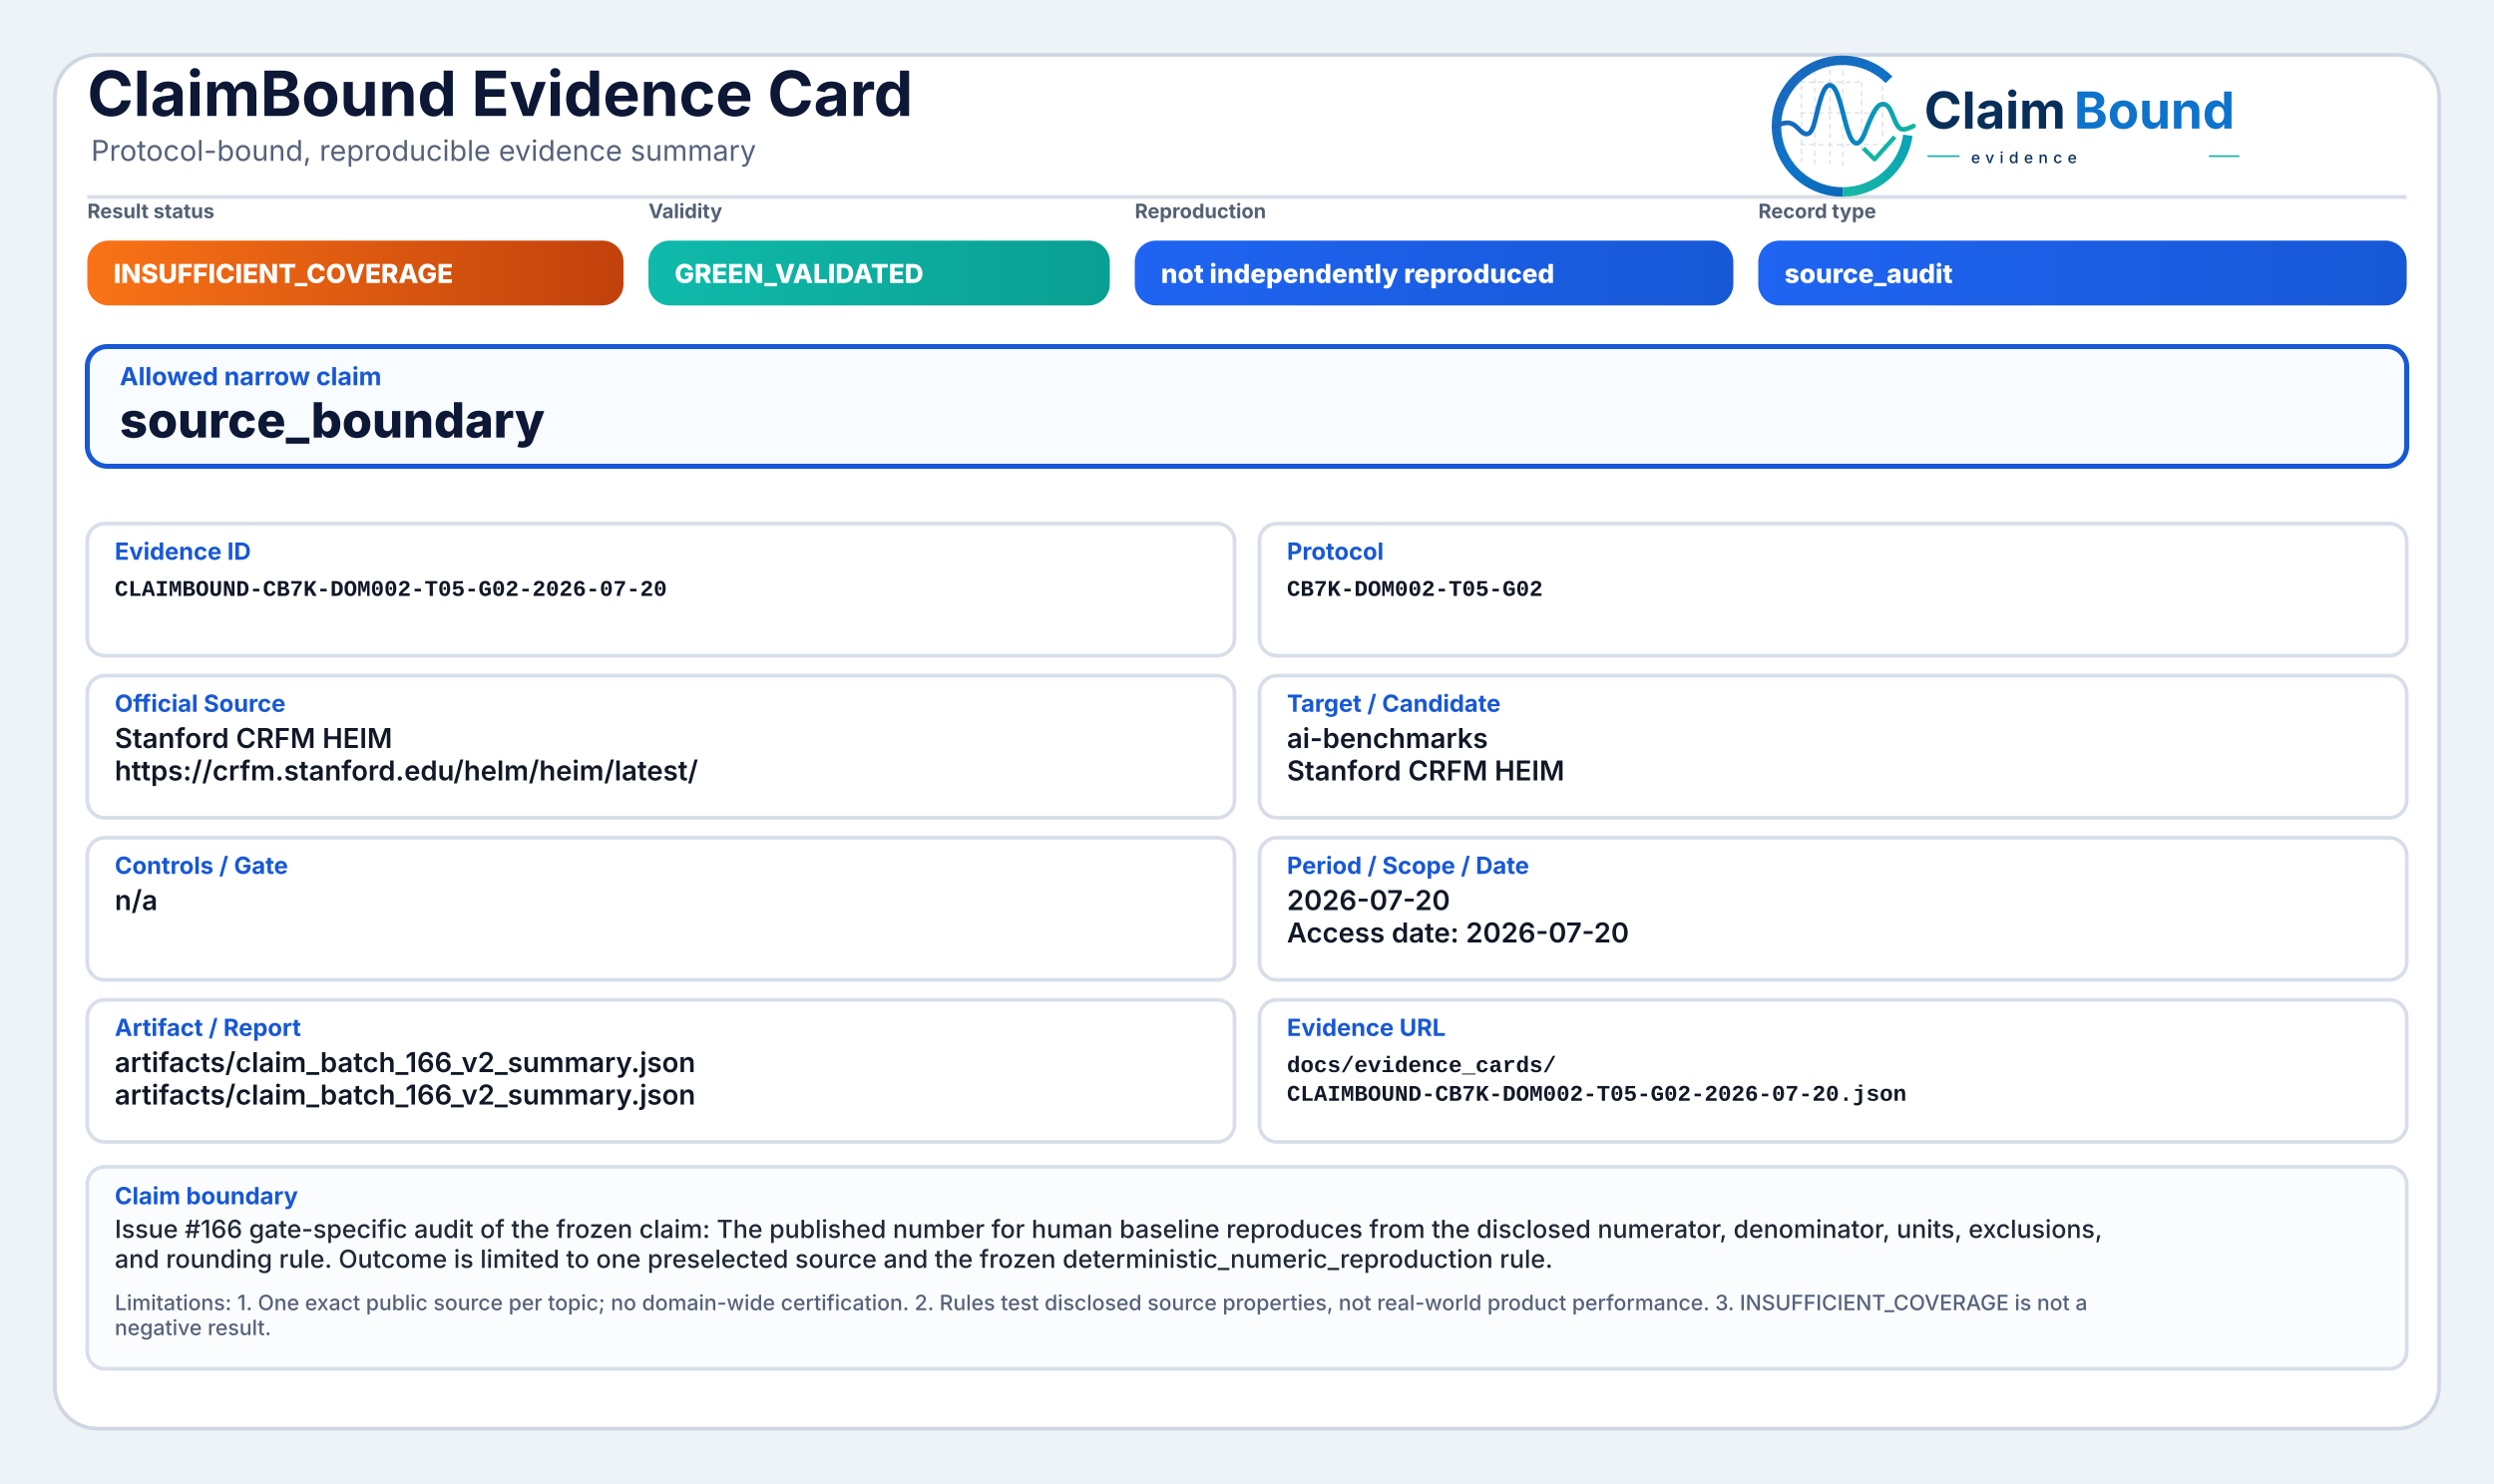
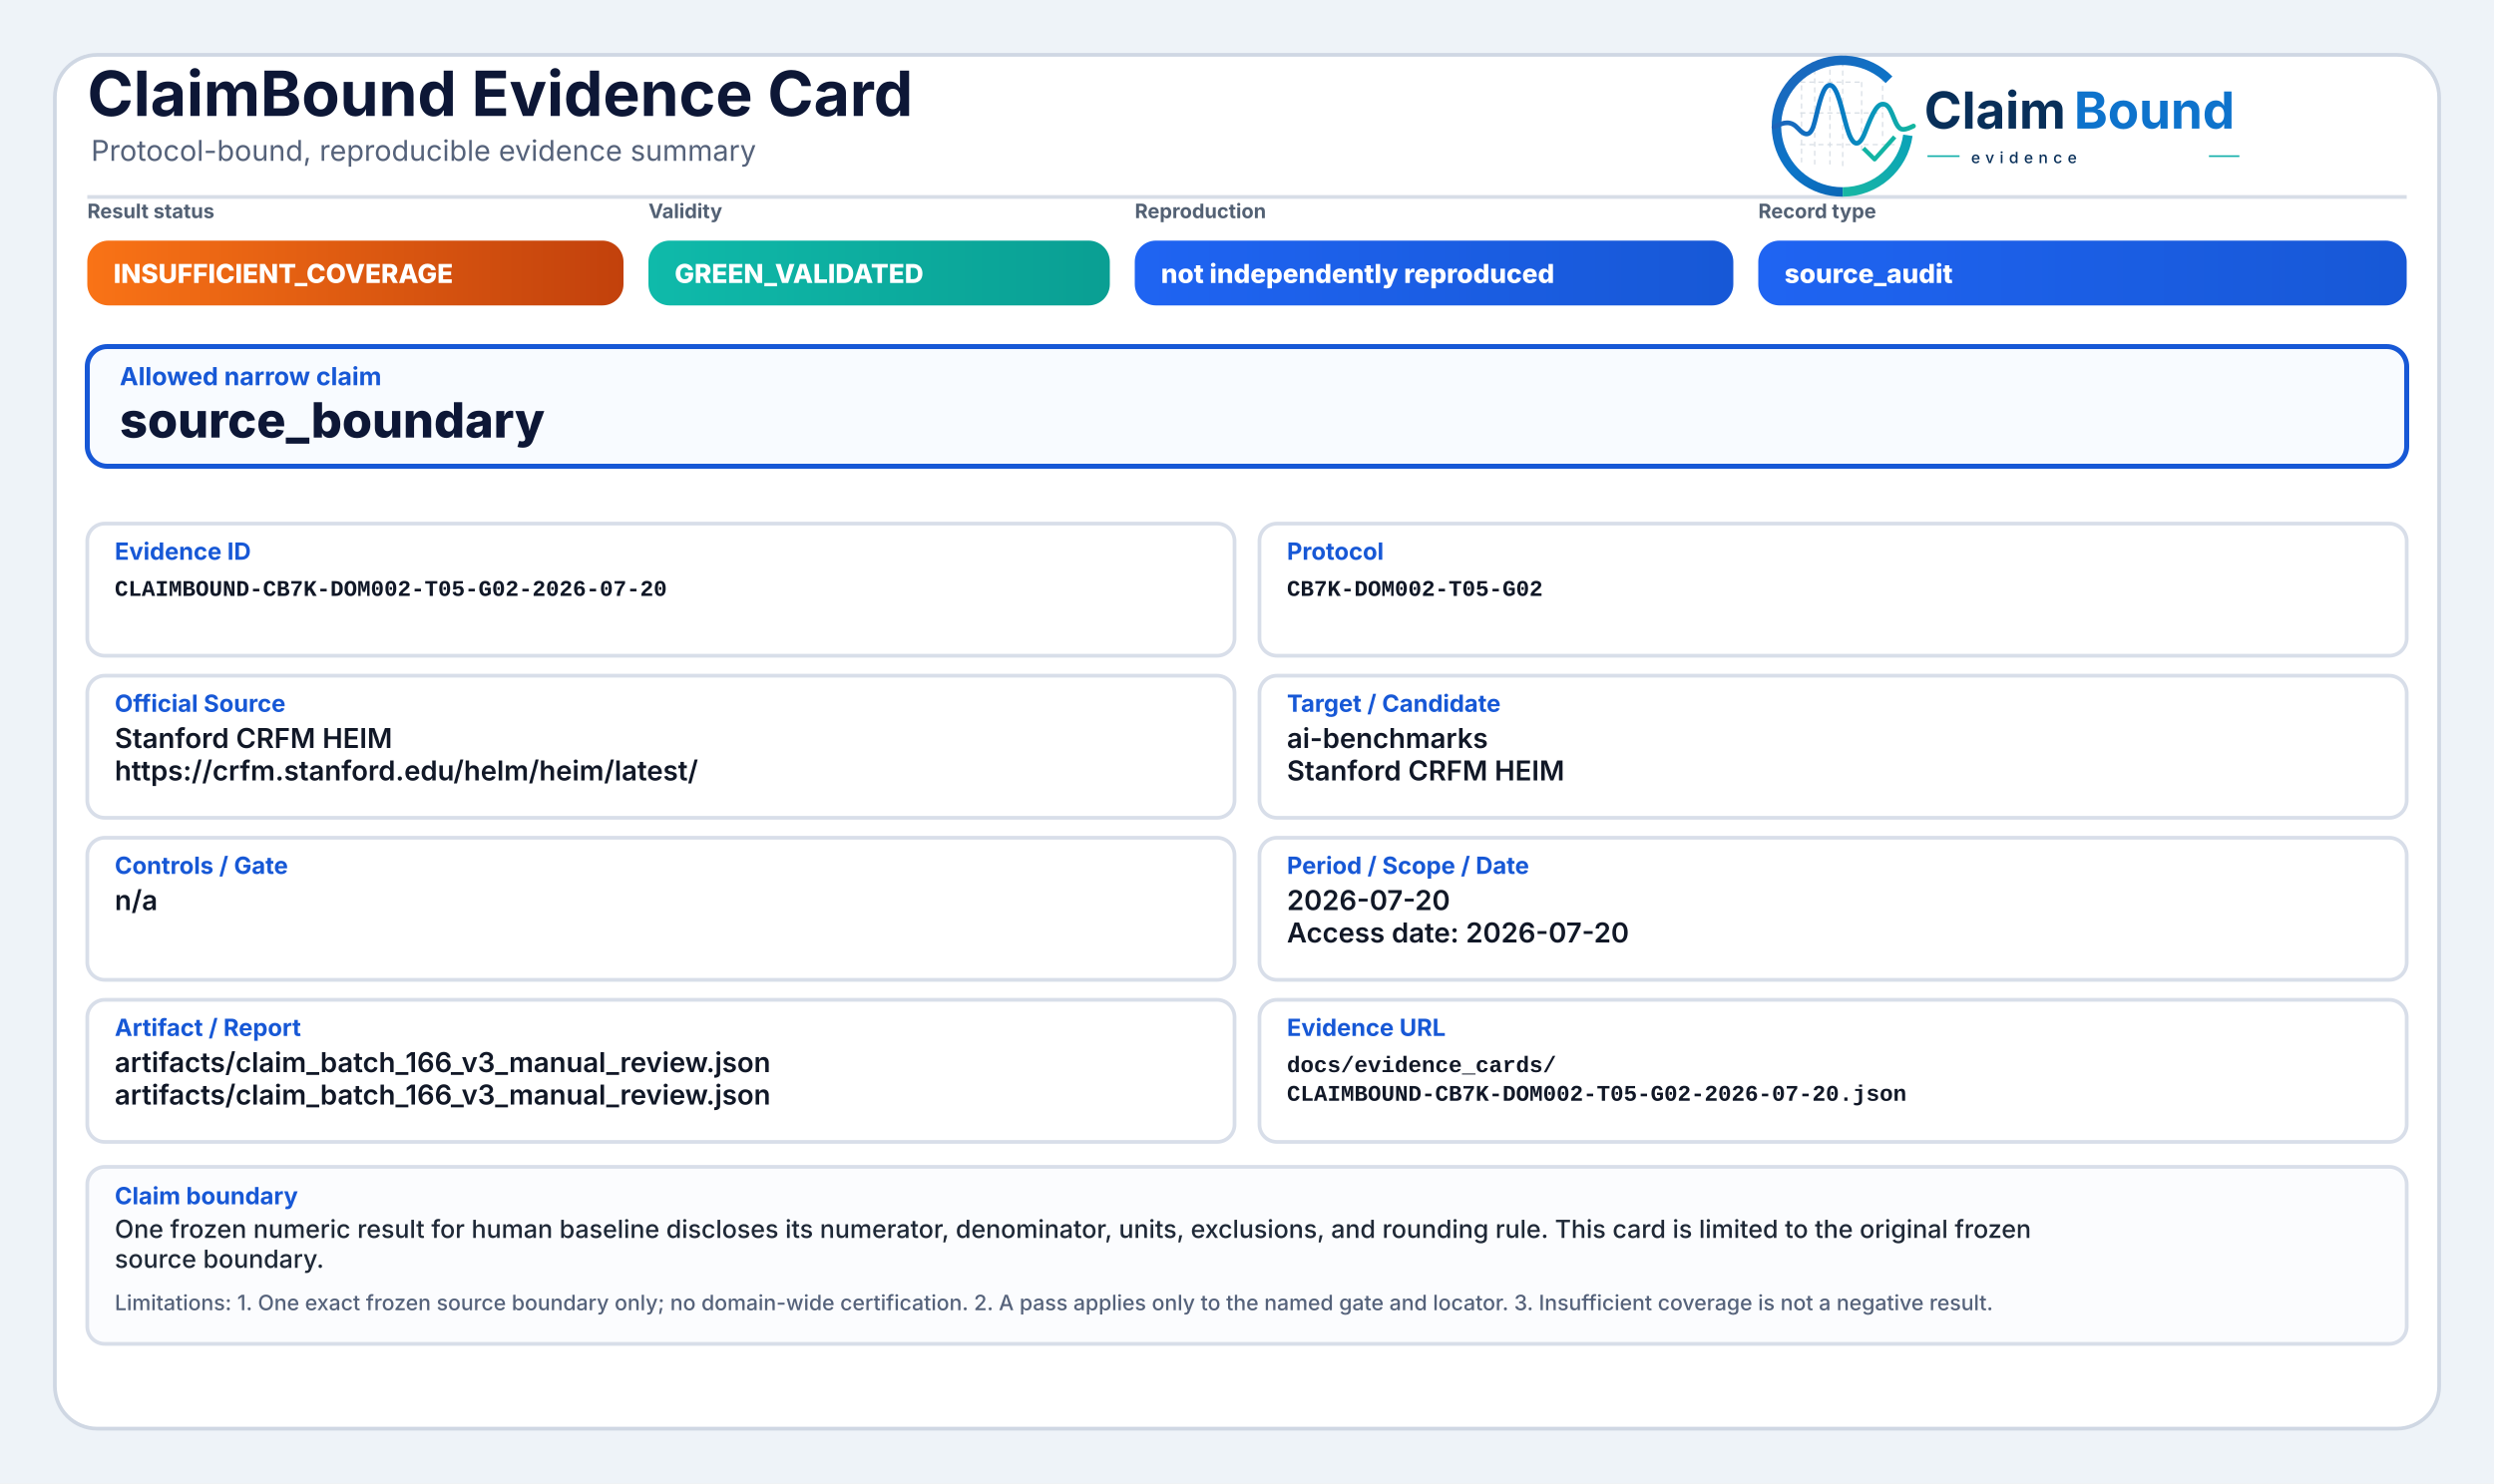
<svg xmlns="http://www.w3.org/2000/svg" width="2000" height="1190" viewBox="0 0 2000 1190" role="img" aria-label="ClaimBound Evidence Card">
  <defs>
    <linearGradient id="greenGrad" x1="0" y1="0" x2="1" y2="0">
      <stop offset="0%" stop-color="#0fbaaa" />
      <stop offset="100%" stop-color="#0a9f93" />
    </linearGradient>
    <linearGradient id="yellowGrad" x1="0" y1="0" x2="1" y2="0">
      <stop offset="0%" stop-color="#fbbf24" />
      <stop offset="100%" stop-color="#d97706" />
    </linearGradient>
    <linearGradient id="amberGrad" x1="0" y1="0" x2="1" y2="0">
      <stop offset="0%" stop-color="#f97316" />
      <stop offset="100%" stop-color="#c2410c" />
    </linearGradient>
    <linearGradient id="redGrad" x1="0" y1="0" x2="1" y2="0">
      <stop offset="0%" stop-color="#ef4444" />
      <stop offset="100%" stop-color="#b91c1c" />
    </linearGradient>
    <linearGradient id="grayGrad" x1="0" y1="0" x2="1" y2="0">
      <stop offset="0%" stop-color="#64748b" />
      <stop offset="100%" stop-color="#475569" />
    </linearGradient>
    <linearGradient id="blueGrad" x1="0" y1="0" x2="1" y2="0">
      <stop offset="0%" stop-color="#1f64f2" />
      <stop offset="100%" stop-color="#1758d6" />
    </linearGradient>
    <linearGradient id="logoRingBlue" x1="73" y1="453" x2="348" y2="793" gradientUnits="userSpaceOnUse">
      <stop offset="0" stop-color="#1E64BA" />
      <stop offset="0.55" stop-color="#0C75C8" />
      <stop offset="1" stop-color="#0A5FAB" />
    </linearGradient>
    <linearGradient id="logoRingTeal" x1="221" y1="792" x2="403" y2="594" gradientUnits="userSpaceOnUse">
      <stop offset="0" stop-color="#18B7A3" />
      <stop offset="1" stop-color="#089EBC" />
    </linearGradient>
    <linearGradient id="logoSignalGradient" x1="61" y1="628" x2="404" y2="628" gradientUnits="userSpaceOnUse">
      <stop offset="0" stop-color="#1E64BA" />
      <stop offset="0.43" stop-color="#0877C4" />
      <stop offset="0.72" stop-color="#0A97BB" />
      <stop offset="1" stop-color="#14B69E" />
    </linearGradient>
  </defs>
  <rect x="0" y="0" width="2000" height="1190" fill="#eef3f8" />
  <rect x="44" y="44" width="1912" height="1102" rx="34" fill="#ffffff" stroke="#cfd7e3" stroke-width="3" />
  <path d="M70 158 H1930" stroke="#d7dde7" stroke-width="3" />
  <text x="70" y="93" font-family="Inter, Segoe UI, Arial, sans-serif" font-size="50" font-weight="750" fill="#0d1736">ClaimBound Evidence Card</text>
  <text x="73" y="129" font-family="Inter, Segoe UI, Arial, sans-serif" font-size="23" font-weight="400" fill="#55627a">Protocol-bound, reproducible evidence summary</text>
  <g aria-label="ClaimBound evidence logo" transform="translate(1415,52) scale(0.33) translate(-40,-478)">
    <g stroke-linecap="butt" stroke-linejoin="round">
      <g stroke="#CBD3DC" stroke-width="3.2" stroke-linecap="round" stroke-dasharray="10 12" opacity="0.72">
        <path d="M130 507V714" />
        <path d="M162 490V719" />
        <path d="M199 491V719" />
        <path d="M230 471V726" />
        <path d="M276 521V690" />
        <path d="M327 508V650" />
        <path d="M128 520H277" />
        <path d="M128 595H327" />
        <path d="M128 672H355" />
      </g>
      <path d="M342.6 514.3A160 160 0 1 0 230 787" fill="none" stroke="url(#logoRingBlue)" stroke-width="23" />
      <path d="M230 787A160 160 0 0 0 388.4 649.3" fill="none" stroke="url(#logoRingTeal)" stroke-width="23" />
      <path d="M63 629.5C87 616.4 104.3 613.6 121.2 632.2C140.7 653.8 153.4 651.6 162.1 616.2C173.8 568.5 182.5 527.5 198.9 527.5C217.5 527.5 228.4 590.6 240.3 630.8C253.4 675.4 268.6 682.8 284.6 641.5C303.5 592.9 315.2 567.6 333.7 574.7C352.6 582 355.7 635.1 376.6 634.9C386.2 634.8 394 630.4 402 626.8" fill="none" stroke="url(#logoSignalGradient)" stroke-width="11.5" stroke-linecap="round" />
      <path d="M284 684.5L307.5 707.7L353 657" fill="none" stroke="#12B4A4" stroke-width="10.5" stroke-linecap="square" />
    </g>
    <text x="428" y="633" font-family="Inter, Segoe UI, Arial, sans-serif" font-size="124" font-weight="750" fill="#082F59" text-rendering="geometricPrecision">Claim</text>
    <text x="792" y="633" font-family="Inter, Segoe UI, Arial, sans-serif" font-size="124" font-weight="750" fill="#0E73CC" text-rendering="geometricPrecision">Bound</text>
    <line x1="436" y1="700" x2="514" y2="700" stroke="#11AFA9" stroke-width="4" />
    <text x="542" y="717" font-family="Inter, Segoe UI, Arial, sans-serif" font-size="38" font-weight="500" letter-spacing="13" fill="#082F59">evidence</text>
    <line x1="1120" y1="700" x2="1194" y2="700" stroke="#11AFA9" stroke-width="4" />
  </g>
  <text x="70" y="175" font-family="Inter, Segoe UI, Arial, sans-serif" font-size="16" font-weight="650" fill="#536174">Result status</text>
  <rect x="70" y="193" width="430" height="52" rx="17" fill="url(#amberGrad)" />
  <text x="91" y="227" font-family="Inter, Segoe UI, Arial, sans-serif" font-size="21" font-weight="800" fill="#ffffff">INSUFFICIENT_COVERAGE</text>
  <text x="520" y="175" font-family="Inter, Segoe UI, Arial, sans-serif" font-size="16" font-weight="650" fill="#536174">Validity</text>
  <rect x="520" y="193" width="370" height="52" rx="17" fill="url(#greenGrad)" />
  <text x="541" y="227" font-family="Inter, Segoe UI, Arial, sans-serif" font-size="21" font-weight="800" fill="#ffffff">GREEN_VALIDATED</text>
  <text x="910" y="175" font-family="Inter, Segoe UI, Arial, sans-serif" font-size="16" font-weight="650" fill="#536174">Reproduction</text>
  <rect x="910" y="193" width="480" height="52" rx="17" fill="url(#blueGrad)" />
  <text x="931" y="227" font-family="Inter, Segoe UI, Arial, sans-serif" font-size="21" font-weight="800" fill="#ffffff">not independently reproduced</text>
  <text x="1410" y="175" font-family="Inter, Segoe UI, Arial, sans-serif" font-size="16" font-weight="650" fill="#536174">Record type</text>
  <rect x="1410" y="193" width="520" height="52" rx="17" fill="url(#blueGrad)" />
  <text x="1431" y="227" font-family="Inter, Segoe UI, Arial, sans-serif" font-size="21" font-weight="800" fill="#ffffff">source_audit</text>
  <rect x="70" y="278" width="1860" height="96" rx="16" fill="#f8fbff" stroke="#1758d6" stroke-width="4" />
  <text x="96" y="309" font-family="Inter, Segoe UI, Arial, sans-serif" font-size="20" font-weight="750" fill="#1758d6">Allowed narrow claim</text>
  <text x="96" y="351" font-family="Inter, Segoe UI, Arial, sans-serif" font-size="39" font-weight="800" fill="#0d1736">source_boundary</text>
  <rect x="70" y="420" width="920" height="106" rx="14" fill="#ffffff" stroke="#d8dee9" stroke-width="3" />
  <text x="92" y="449" font-family="Inter, Segoe UI, Arial, sans-serif" font-size="19" font-weight="750" fill="#1758d6">Evidence ID</text>
  <text x="92" y="478" font-family="SFMono-Regular, Consolas, Liberation Mono, monospace" font-size="18" font-weight="600" fill="#111827">CLAIMBOUND-CB7K-DOM002-T05-G02-2026-07-20</text>
  <rect x="1010" y="420" width="920" height="106" rx="14" fill="#ffffff" stroke="#d8dee9" stroke-width="3" />
  <text x="1032" y="449" font-family="Inter, Segoe UI, Arial, sans-serif" font-size="19" font-weight="750" fill="#1758d6">Protocol</text>
  <text x="1032" y="478" font-family="SFMono-Regular, Consolas, Liberation Mono, monospace" font-size="18" font-weight="600" fill="#111827">CB7K-DOM002-T05-G02</text>
  <rect x="70" y="542" width="920" height="114" rx="14" fill="#ffffff" stroke="#d8dee9" stroke-width="3" />
  <text x="92" y="571" font-family="Inter, Segoe UI, Arial, sans-serif" font-size="19" font-weight="750" fill="#1758d6">Official Source</text>
  <text x="92" y="600" font-family="Inter, Segoe UI, Arial, sans-serif" font-size="22" font-weight="600" fill="#111827">Stanford CRFM HEIM</text>
  <text x="92" y="626" font-family="Inter, Segoe UI, Arial, sans-serif" font-size="22" font-weight="600" fill="#111827">https://crfm.stanford.edu/helm/heim/latest/</text>
  <rect x="1010" y="542" width="920" height="114" rx="14" fill="#ffffff" stroke="#d8dee9" stroke-width="3" />
  <text x="1032" y="571" font-family="Inter, Segoe UI, Arial, sans-serif" font-size="19" font-weight="750" fill="#1758d6">Target / Candidate</text>
  <text x="1032" y="600" font-family="Inter, Segoe UI, Arial, sans-serif" font-size="22" font-weight="600" fill="#111827">ai-benchmarks</text>
  <text x="1032" y="626" font-family="Inter, Segoe UI, Arial, sans-serif" font-size="22" font-weight="600" fill="#111827">Stanford CRFM HEIM</text>
  <rect x="70" y="672" width="920" height="114" rx="14" fill="#ffffff" stroke="#d8dee9" stroke-width="3" />
  <text x="92" y="701" font-family="Inter, Segoe UI, Arial, sans-serif" font-size="19" font-weight="750" fill="#1758d6">Controls / Gate</text>
  <text x="92" y="730" font-family="Inter, Segoe UI, Arial, sans-serif" font-size="22" font-weight="600" fill="#111827">n/a</text>
  <rect x="1010" y="672" width="920" height="114" rx="14" fill="#ffffff" stroke="#d8dee9" stroke-width="3" />
  <text x="1032" y="701" font-family="Inter, Segoe UI, Arial, sans-serif" font-size="19" font-weight="750" fill="#1758d6">Period / Scope / Date</text>
  <text x="1032" y="730" font-family="Inter, Segoe UI, Arial, sans-serif" font-size="22" font-weight="600" fill="#111827">2026-07-20</text>
  <text x="1032" y="756" font-family="Inter, Segoe UI, Arial, sans-serif" font-size="22" font-weight="600" fill="#111827">Access date: 2026-07-20</text>
  <rect x="70" y="802" width="920" height="114" rx="14" fill="#ffffff" stroke="#d8dee9" stroke-width="3" />
  <text x="92" y="831" font-family="Inter, Segoe UI, Arial, sans-serif" font-size="19" font-weight="750" fill="#1758d6">Artifact / Report</text>
-   <text x="92" y="860" font-family="Inter, Segoe UI, Arial, sans-serif" font-size="22" font-weight="600" fill="#111827">artifacts/claim_batch_166_v2_summary.json</text>
-   <text x="92" y="886" font-family="Inter, Segoe UI, Arial, sans-serif" font-size="22" font-weight="600" fill="#111827">artifacts/claim_batch_166_v2_summary.json</text>
+   <text x="92" y="860" font-family="Inter, Segoe UI, Arial, sans-serif" font-size="22" font-weight="600" fill="#111827">artifacts/claim_batch_166_v3_manual_review.json</text>
+   <text x="92" y="886" font-family="Inter, Segoe UI, Arial, sans-serif" font-size="22" font-weight="600" fill="#111827">artifacts/claim_batch_166_v3_manual_review.json</text>
  <rect x="1010" y="802" width="920" height="114" rx="14" fill="#ffffff" stroke="#d8dee9" stroke-width="3" />
  <text x="1032" y="831" font-family="Inter, Segoe UI, Arial, sans-serif" font-size="19" font-weight="750" fill="#1758d6">Evidence URL</text>
  <text x="1032" y="860" font-family="SFMono-Regular, Consolas, Liberation Mono, monospace" font-size="18" font-weight="600" fill="#111827">docs/evidence_cards/</text>
  <text x="1032" y="883" font-family="SFMono-Regular, Consolas, Liberation Mono, monospace" font-size="18" font-weight="600" fill="#111827">CLAIMBOUND-CB7K-DOM002-T05-G02-2026-07-20.json</text>
-   <rect x="70" y="936" width="1860" height="162" rx="14" fill="#fbfcfe" stroke="#d8dee9" stroke-width="3" />
+   <rect x="70" y="936" width="1860" height="142" rx="14" fill="#fbfcfe" stroke="#d8dee9" stroke-width="3" />
  <text x="92" y="966" font-family="Inter, Segoe UI, Arial, sans-serif" font-size="19" font-weight="750" fill="#1758d6">Claim boundary</text>
-   <text x="92" y="993" font-family="Inter, Segoe UI, Arial, sans-serif" font-size="20" font-weight="500" fill="#1f2937">Issue #166 gate-specific audit of the frozen claim: The published number for human baseline reproduces from the disclosed numerator, denominator, units, exclusions,</text>
-   <text x="92" y="1017" font-family="Inter, Segoe UI, Arial, sans-serif" font-size="20" font-weight="500" fill="#1f2937">and rounding rule. Outcome is limited to one preselected source and the frozen deterministic_numeric_reproduction rule.</text>
-   <text x="92" y="1051" font-family="Inter, Segoe UI, Arial, sans-serif" font-size="17" font-weight="500" fill="#55627a">Limitations: 1. One exact public source per topic; no domain-wide certification. 2. Rules test disclosed source properties, not real-world product performance. 3. INSUFFICIENT_COVERAGE is not a</text>
-   <text x="92" y="1071" font-family="Inter, Segoe UI, Arial, sans-serif" font-size="17" font-weight="500" fill="#55627a">negative result.</text>
+   <text x="92" y="993" font-family="Inter, Segoe UI, Arial, sans-serif" font-size="20" font-weight="500" fill="#1f2937">One frozen numeric result for human baseline discloses its numerator, denominator, units, exclusions, and rounding rule. This card is limited to the original frozen</text>
+   <text x="92" y="1017" font-family="Inter, Segoe UI, Arial, sans-serif" font-size="20" font-weight="500" fill="#1f2937">source boundary.</text>
+   <text x="92" y="1051" font-family="Inter, Segoe UI, Arial, sans-serif" font-size="17" font-weight="500" fill="#55627a">Limitations: 1. One exact frozen source boundary only; no domain-wide certification. 2. A pass applies only to the named gate and locator. 3. Insufficient coverage is not a negative result.</text>
</svg>
